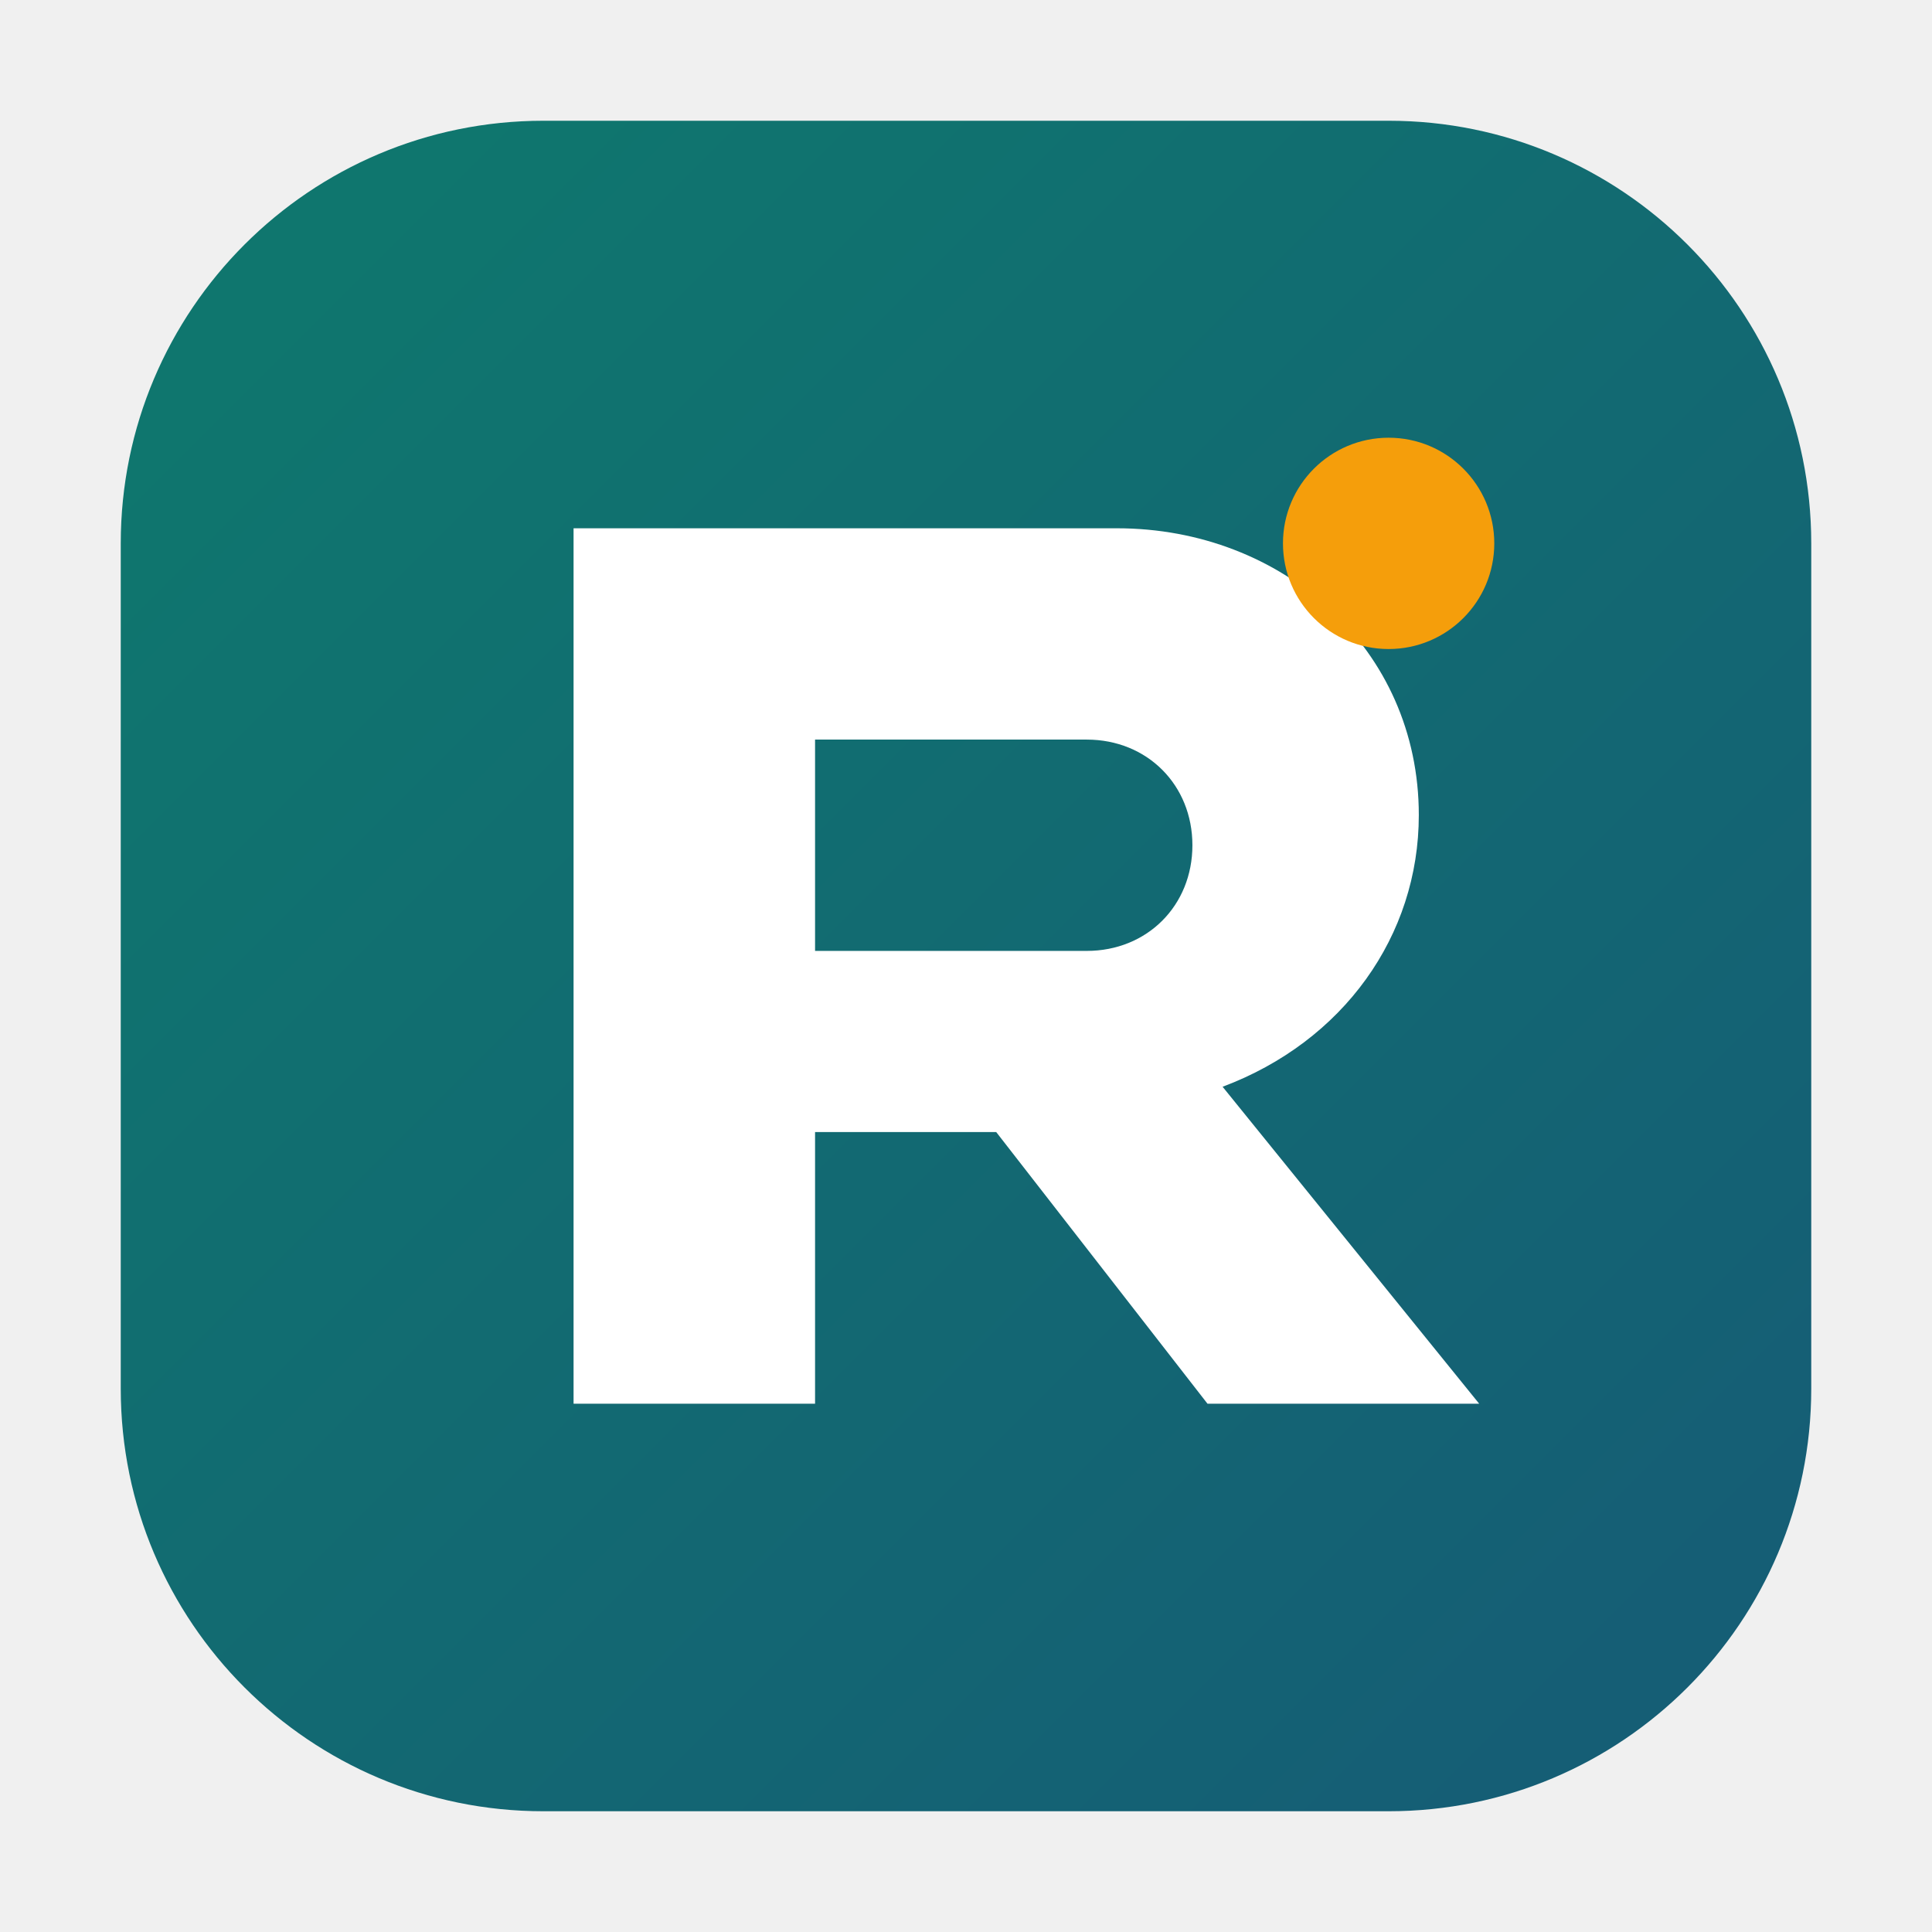
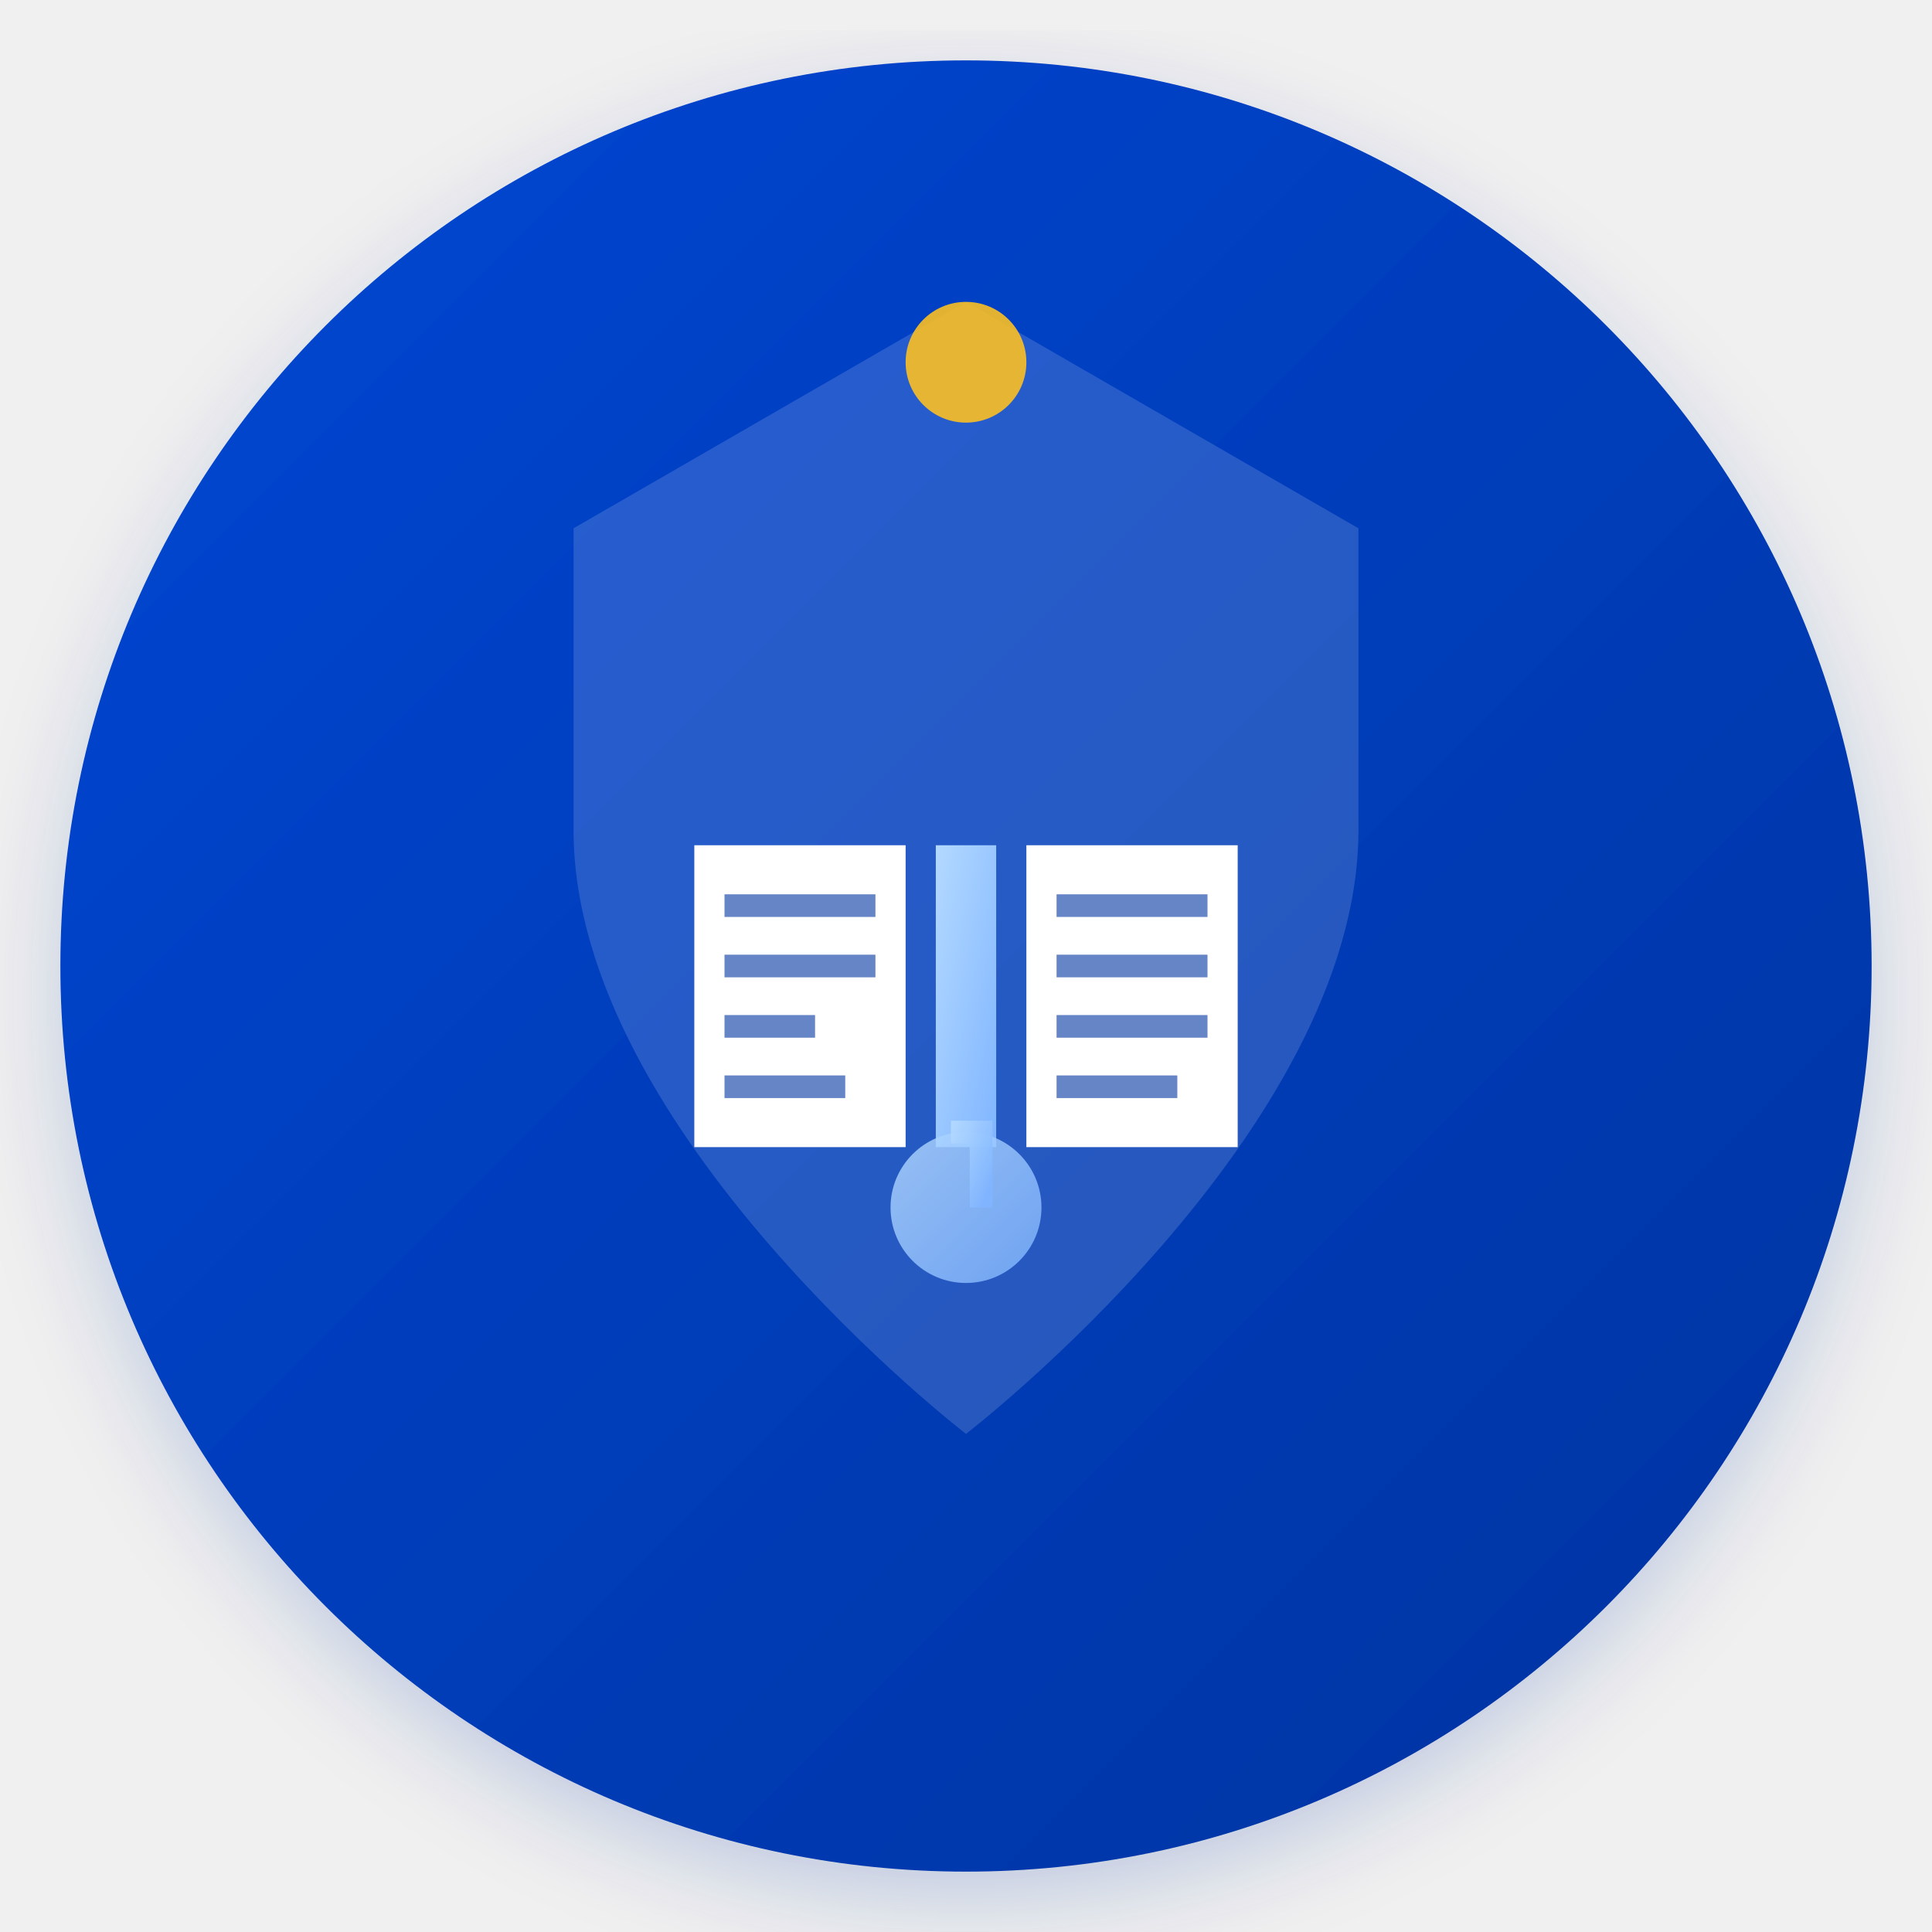
<svg xmlns="http://www.w3.org/2000/svg" viewBox="0 0 128 128" role="img" aria-labelledby="title desc">
  <defs>
-     <linearGradient id="bg" x1="10%" y1="10%" x2="90%" y2="90%">
-       <stop offset="0%" stop-color="#0f766e" />
-       <stop offset="100%" stop-color="#155e75" />
+     <linearGradient id="bgGradient" x1="0%" y1="0%" x2="100%" y2="100%">
+       <stop offset="0%" stop-color="#0047d4" />
+       <stop offset="100%" stop-color="#0033a0" />
    </linearGradient>
+     <linearGradient id="accentGradient" x1="0%" y1="0%" x2="100%" y2="100%">
+       <stop offset="0%" stop-color="#b3d9ff" />
+       <stop offset="100%" stop-color="#80b5ff" />
+     </linearGradient>
+     <filter id="shadow">
+       <feDropShadow dx="0" dy="2" stdDeviation="3" flood-opacity="0.2" flood-color="#0033a0" />
+     </filter>
  </defs>
-   <rect x="8" y="8" width="112" height="112" rx="28" fill="url(#bg)" />
-   <path d="M38 35h36c11 0 20 8 20 19 0 8-5 15-13 18l17 21H80L66 75H54v18H38V35Zm16 14v14h18c4 0 7-3 7-7s-3-7-7-7H54Z" fill="#fff" />
-   <circle cx="92" cy="36" r="7" fill="#f59e0b" />
+   <circle cx="64" cy="64" r="60" fill="url(#bgGradient)" filter="url(#shadow)" />
+   <path d="M64 20 L90 35 L90 55 C90 75 64 95 64 95 C64 95 38 75 38 55 L38 35 Z" fill="#ffffff" opacity="0.15" />
+   <g transform="translate(64, 64)">
+     <path d="M-18 -8 L-4 -8 L-4 12 L-18 12 Z" fill="#ffffff" stroke="none" />
+     <path d="M4 -8 L18 -8 L18 12 L4 12 Z" fill="#ffffff" stroke="none" />
+     <rect x="-2" y="-8" width="4" height="20" fill="url(#accentGradient)" />
+     <line x1="-16" y1="-4" x2="-6" y2="-4" stroke="#0033a0" stroke-width="1.5" opacity="0.6" />
+     <line x1="-16" y1="0" x2="-6" y2="0" stroke="#0033a0" stroke-width="1.5" opacity="0.6" />
+     <line x1="-16" y1="4" x2="-10" y2="4" stroke="#0033a0" stroke-width="1.5" opacity="0.6" />
+     <line x1="-16" y1="8" x2="-8" y2="8" stroke="#0033a0" stroke-width="1.5" opacity="0.6" />
+     <line x1="6" y1="-4" x2="16" y2="-4" stroke="#0033a0" stroke-width="1.5" opacity="0.6" />
+     <line x1="6" y1="0" x2="16" y2="0" stroke="#0033a0" stroke-width="1.5" opacity="0.6" />
+     <line x1="6" y1="4" x2="16" y2="4" stroke="#0033a0" stroke-width="1.5" opacity="0.6" />
+     <line x1="6" y1="8" x2="14" y2="8" stroke="#0033a0" stroke-width="1.5" opacity="0.6" />
+     <circle cx="0" cy="16" r="5" fill="url(#accentGradient)" opacity="0.8" />
+     <path d="M-1 11 L1 11 L1 16" stroke="url(#accentGradient)" stroke-width="1.5" fill="none" opacity="0.9" />
+   </g>
+   <g transform="translate(64, 24)">
+     <circle cx="0" cy="0" r="4" fill="#fbbf24" opacity="0.9" />
+   </g>
</svg>
